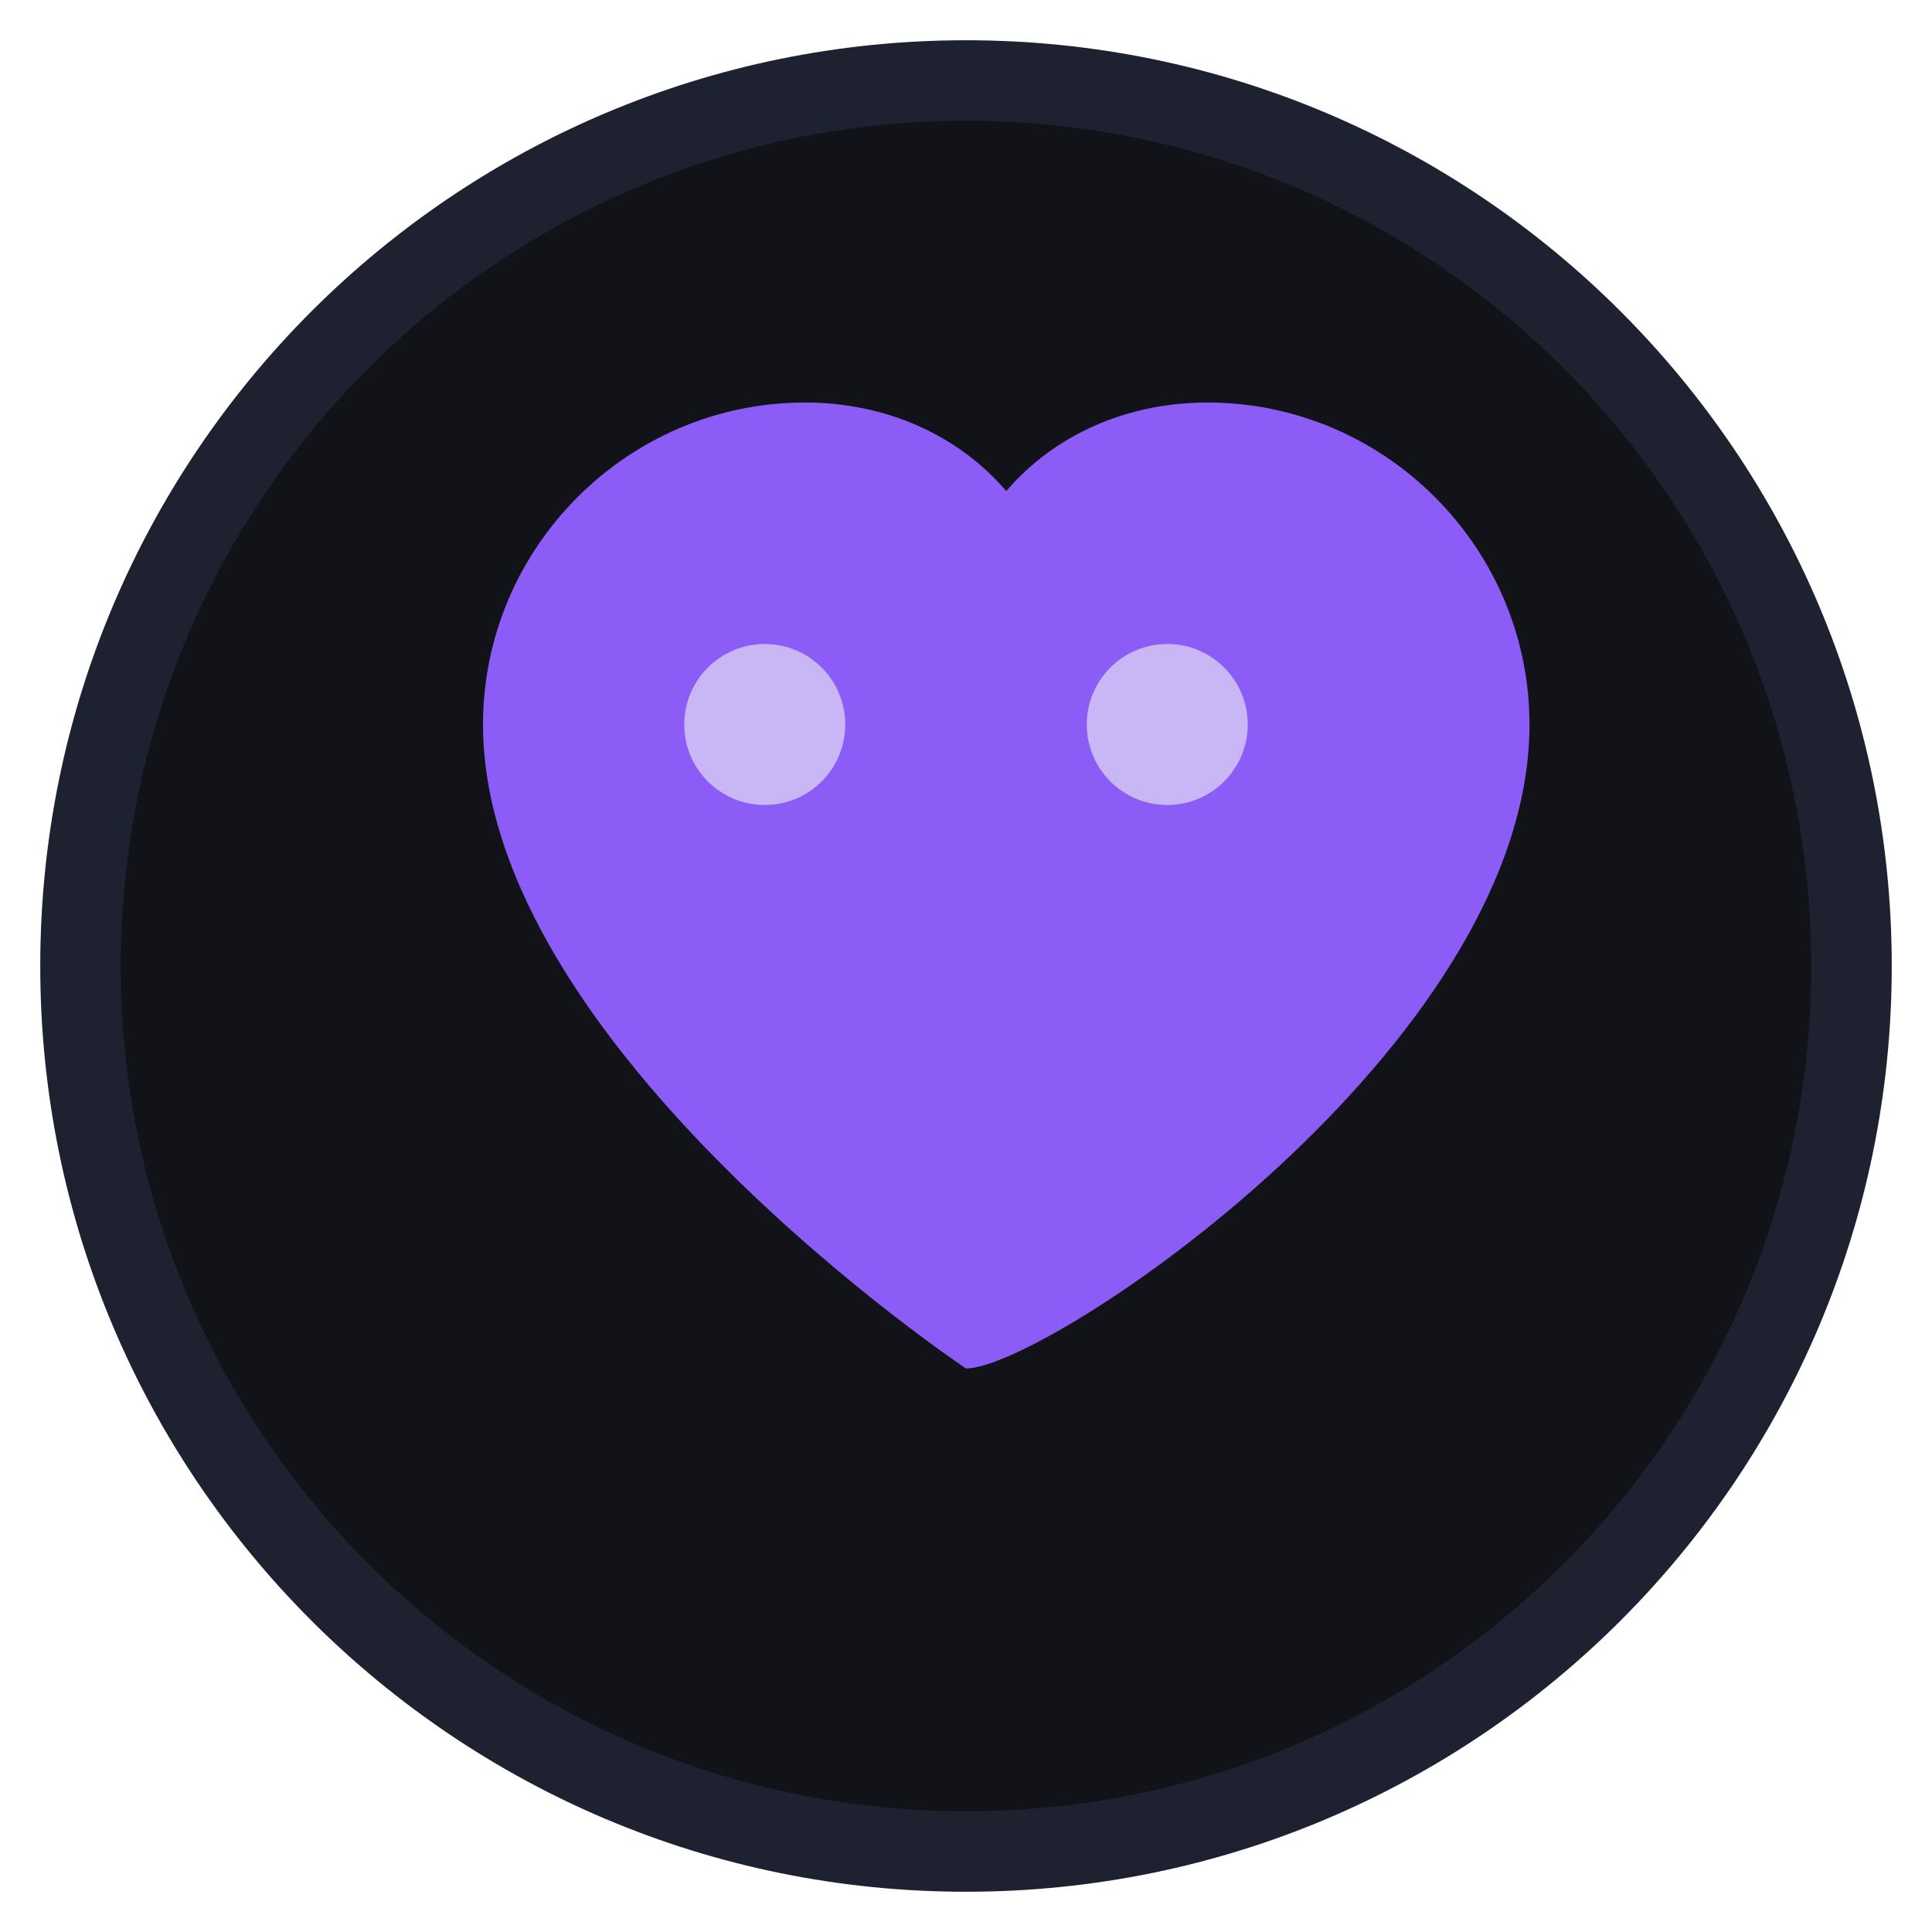
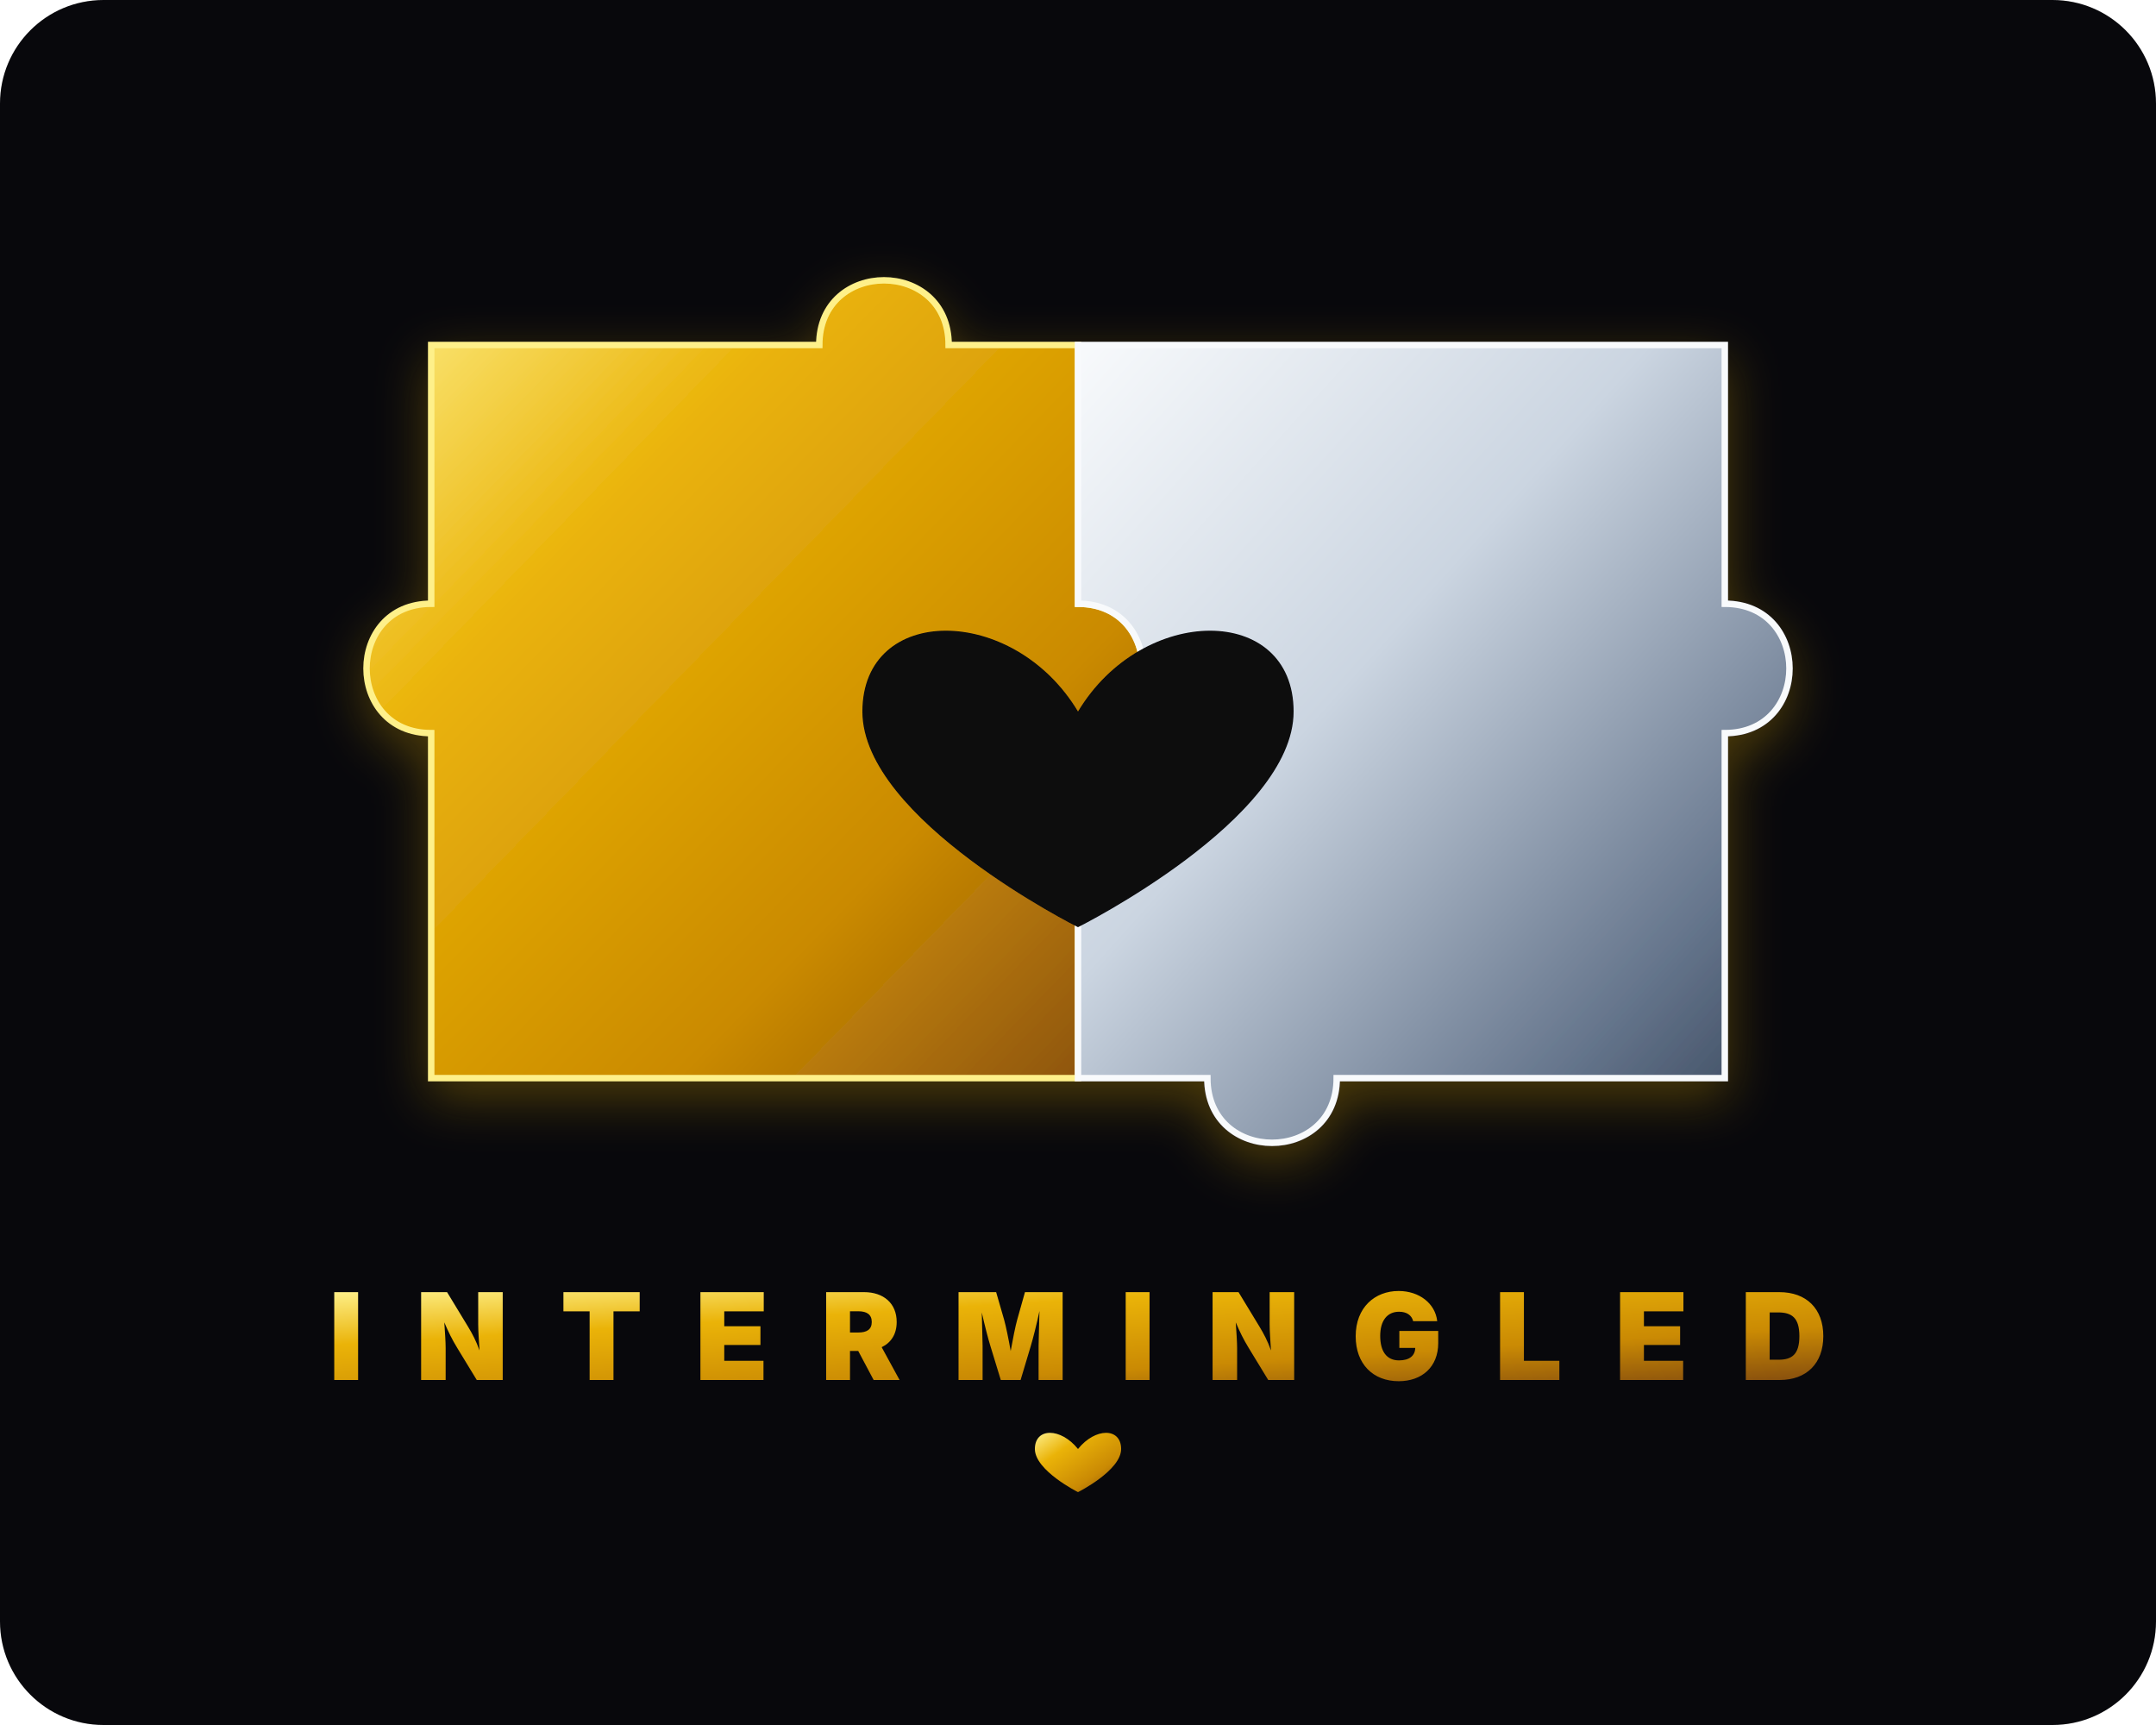
- <svg xmlns="http://www.w3.org/2000/svg" viewBox="0 0 48 48" fill="none">
-   <circle cx="24" cy="24" r="22" fill="#111318" stroke="#1e2230" stroke-width="2" />
-   <path d="M24 34 C24 34 12 26 12 18 C12 13.6 15.6 10 20 10 C22 10 23.8 10.8 25 12.2 C26.2 10.8 28 10 30 10 C34.4 10 38 13.6 38 18 C38 26 26 34 24 34Z" fill="#8b5cf6" />
-   <circle cx="19" cy="18" r="2" fill="#f0f1f5" opacity="0.6" />
-   <circle cx="29" cy="18" r="2" fill="#f0f1f5" opacity="0.6" />
+ <svg xmlns="http://www.w3.org/2000/svg" viewBox="0 0 500 400" fill="none">
+   <defs>
+     <linearGradient id="goldGrad" x1="0%" y1="0%" x2="100%" y2="100%">
+       <stop offset="0%" stop-color="#fef08a" />
+       <stop offset="30%" stop-color="#eab308" />
+       <stop offset="70%" stop-color="#ca8a04" />
+       <stop offset="100%" stop-color="#854d0e" />
+     </linearGradient>
+     <linearGradient id="silverGrad" x1="0%" y1="0%" x2="100%" y2="100%">
+       <stop offset="0%" stop-color="#f8fafc" />
+       <stop offset="40%" stop-color="#cbd5e1" />
+       <stop offset="80%" stop-color="#64748b" />
+       <stop offset="100%" stop-color="#334155" />
+     </linearGradient>
+     <filter id="goldGlow" x="-20%" y="-20%" width="140%" height="140%">
+       <feDropShadow dx="0" dy="4" stdDeviation="6" flood-color="#eab308" flood-opacity="0.3" />
+     </filter>
+   </defs>
+   <rect width="500" height="400" rx="24" fill="#08080c" />
+   <g filter="url(#goldGlow)" transform="translate(60, 30)">
+     <path d="M 40 50              H 130              C 130 30, 160 30, 160 50              H 190              V 110              C 210 110, 210 140, 190 140              V 220              H 40              V 140              C 20 140, 20 110, 40 110              Z" fill="url(#goldGrad)" stroke="#fef08a" stroke-width="1.5" />
+     <path d="M 190 50              H 340              V 110              C 360 110, 360 140, 340 140              V 220              H 250              C 250 240, 220 240, 220 220              H 190              V 140              C 210 140, 210 110, 190 110              Z" fill="url(#silverGrad)" stroke="#f8fafc" stroke-width="1.5" />
+     <path d="M 190 135              C 175 110, 140 110, 140 135              C 140 160, 190 185, 190 185              C 190 185, 240 160, 240 135              C 240 110, 205 110, 190 135 Z" fill="#08080c" />
+   </g>
+   <text x="250" y="320" text-anchor="middle" fill="url(#goldGrad)" font-family="Barlow, Inter, sans-serif" font-size="28" font-weight="900" letter-spacing="12">
+     INTERMINGLED
+   </text>
+   <line x1="120" y1="340" x2="220" y2="340" stroke="url(#goldGrad)" stroke-width="1.5" />
+   <path d="M 250 336 C 246 331, 240 331, 240 336 C 240 341, 250 346, 250 346 C 250 346, 260 341, 260 336 C 260 331, 254 331, 250 336 Z" fill="url(#goldGrad)" />
+   <line x1="280" y1="340" x2="380" y2="340" stroke="url(#goldGrad)" stroke-width="1.5" />
</svg>
